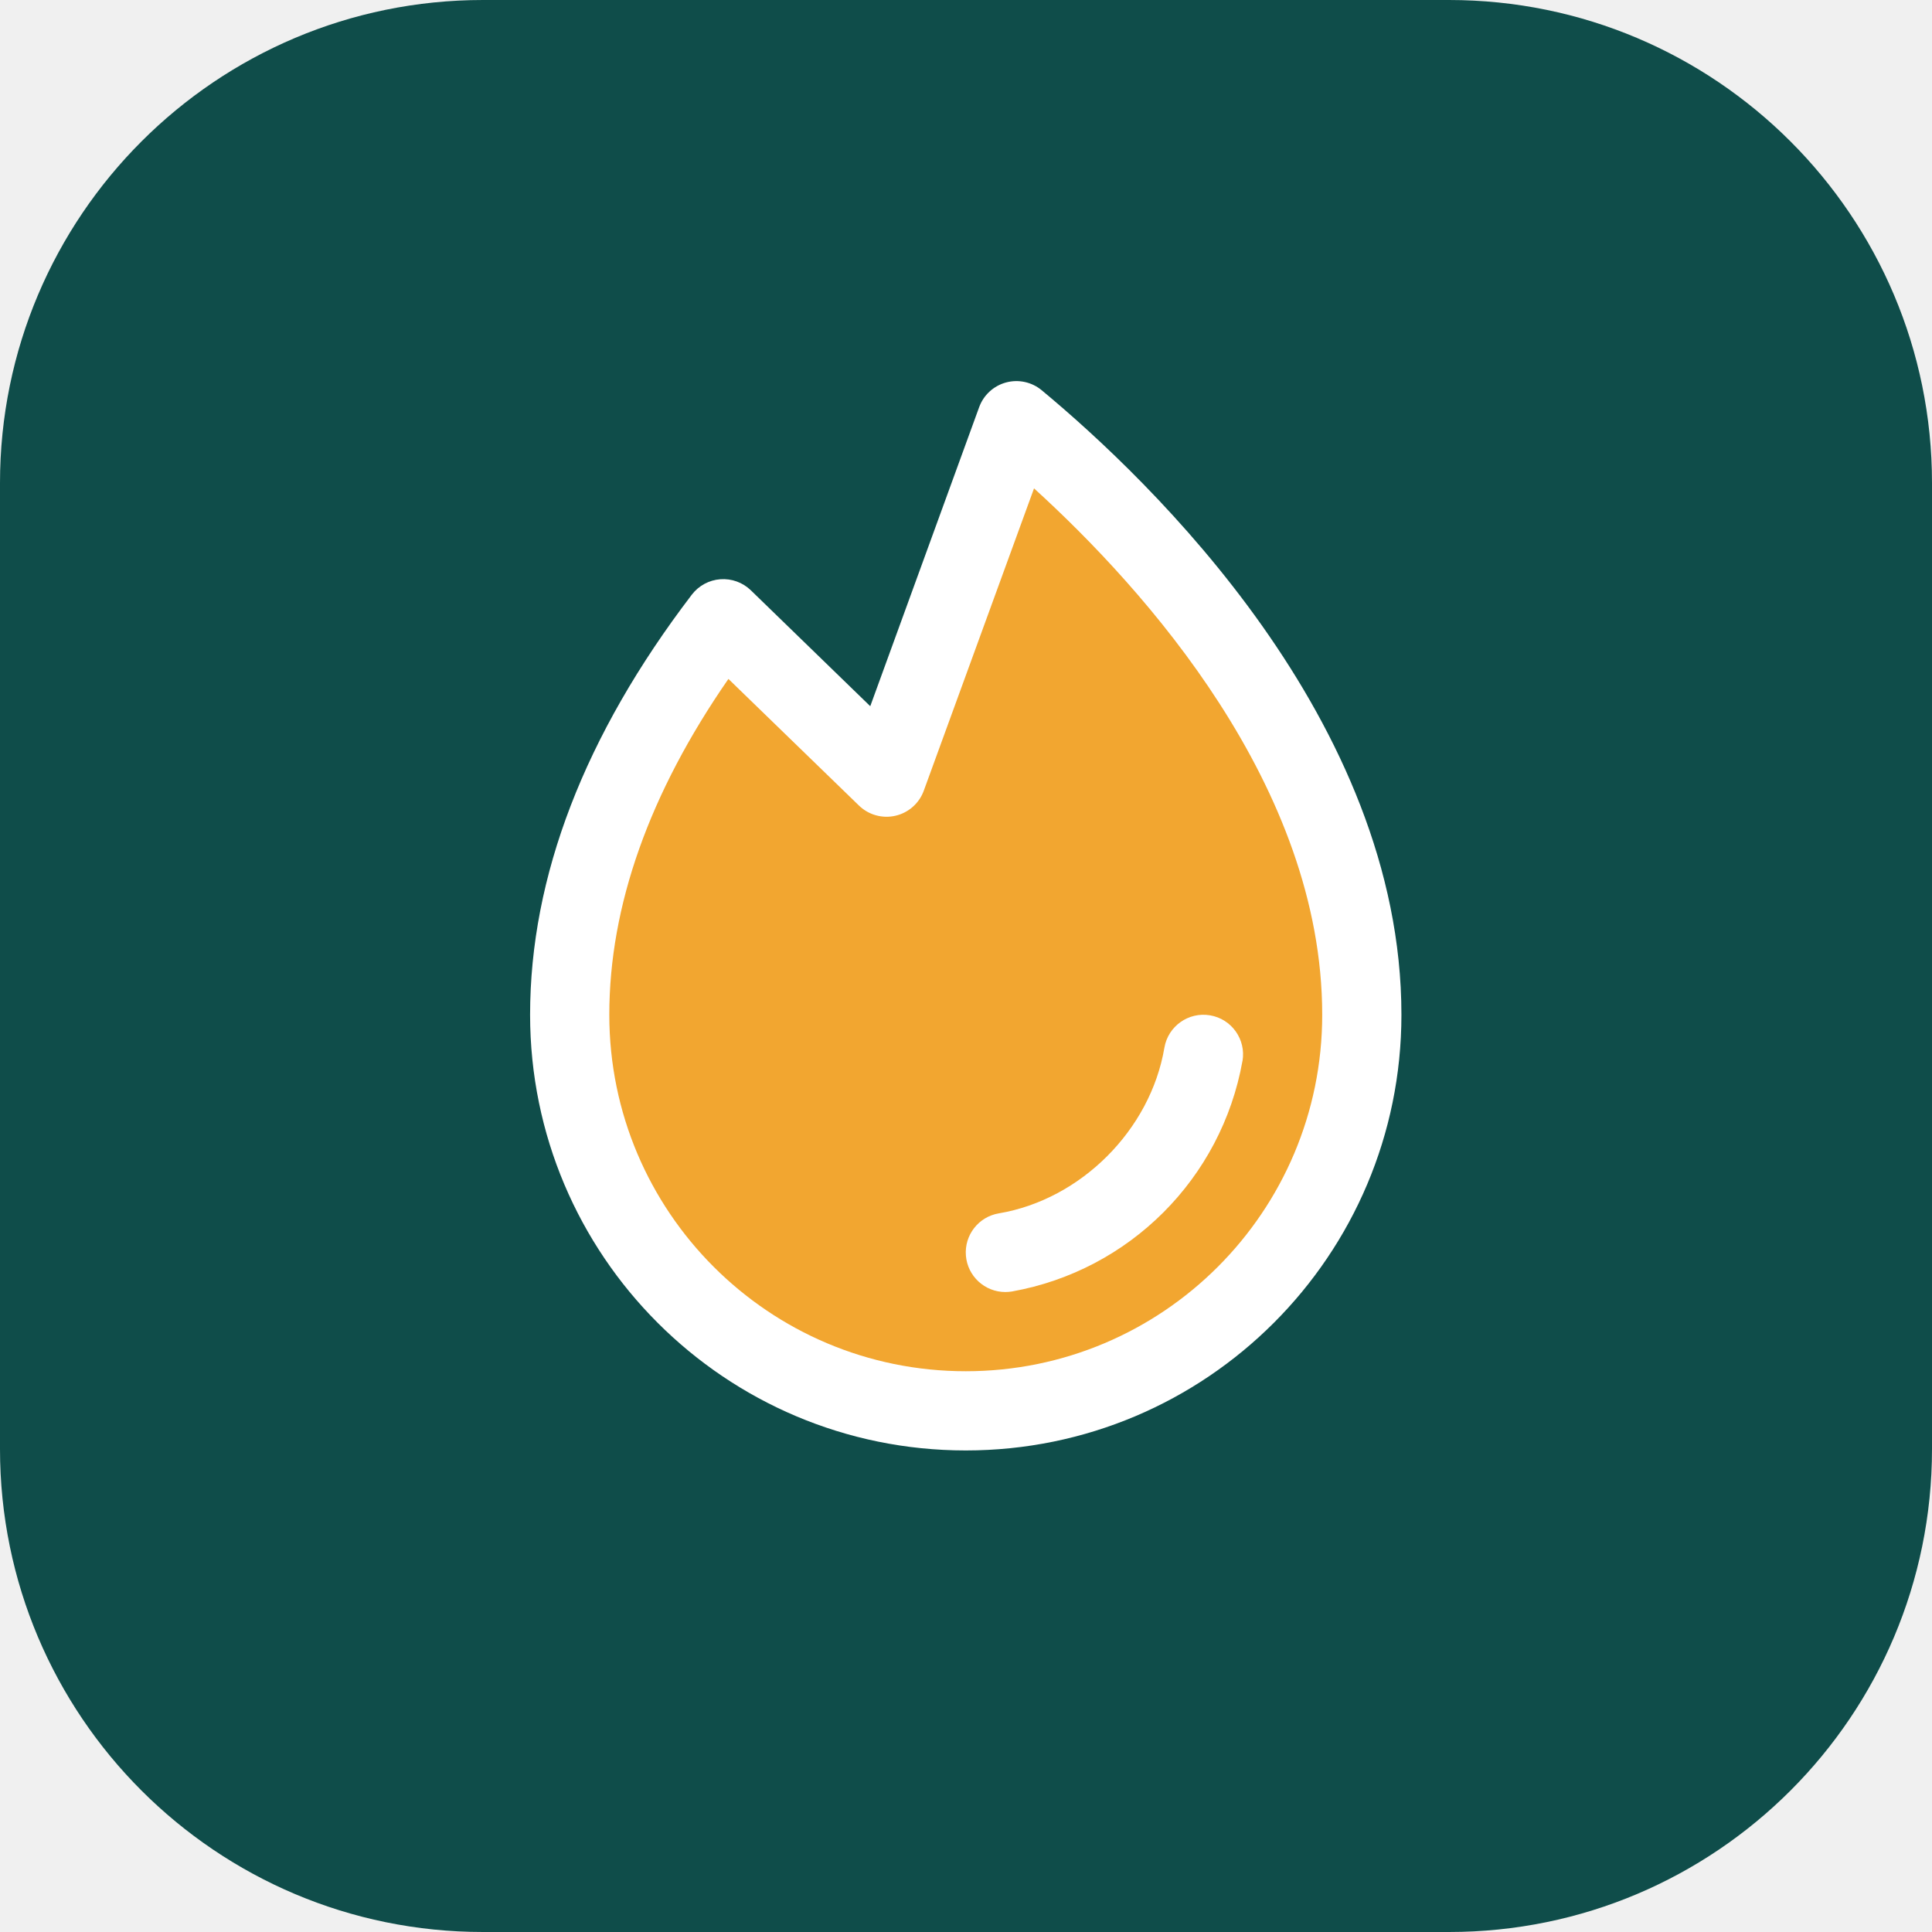
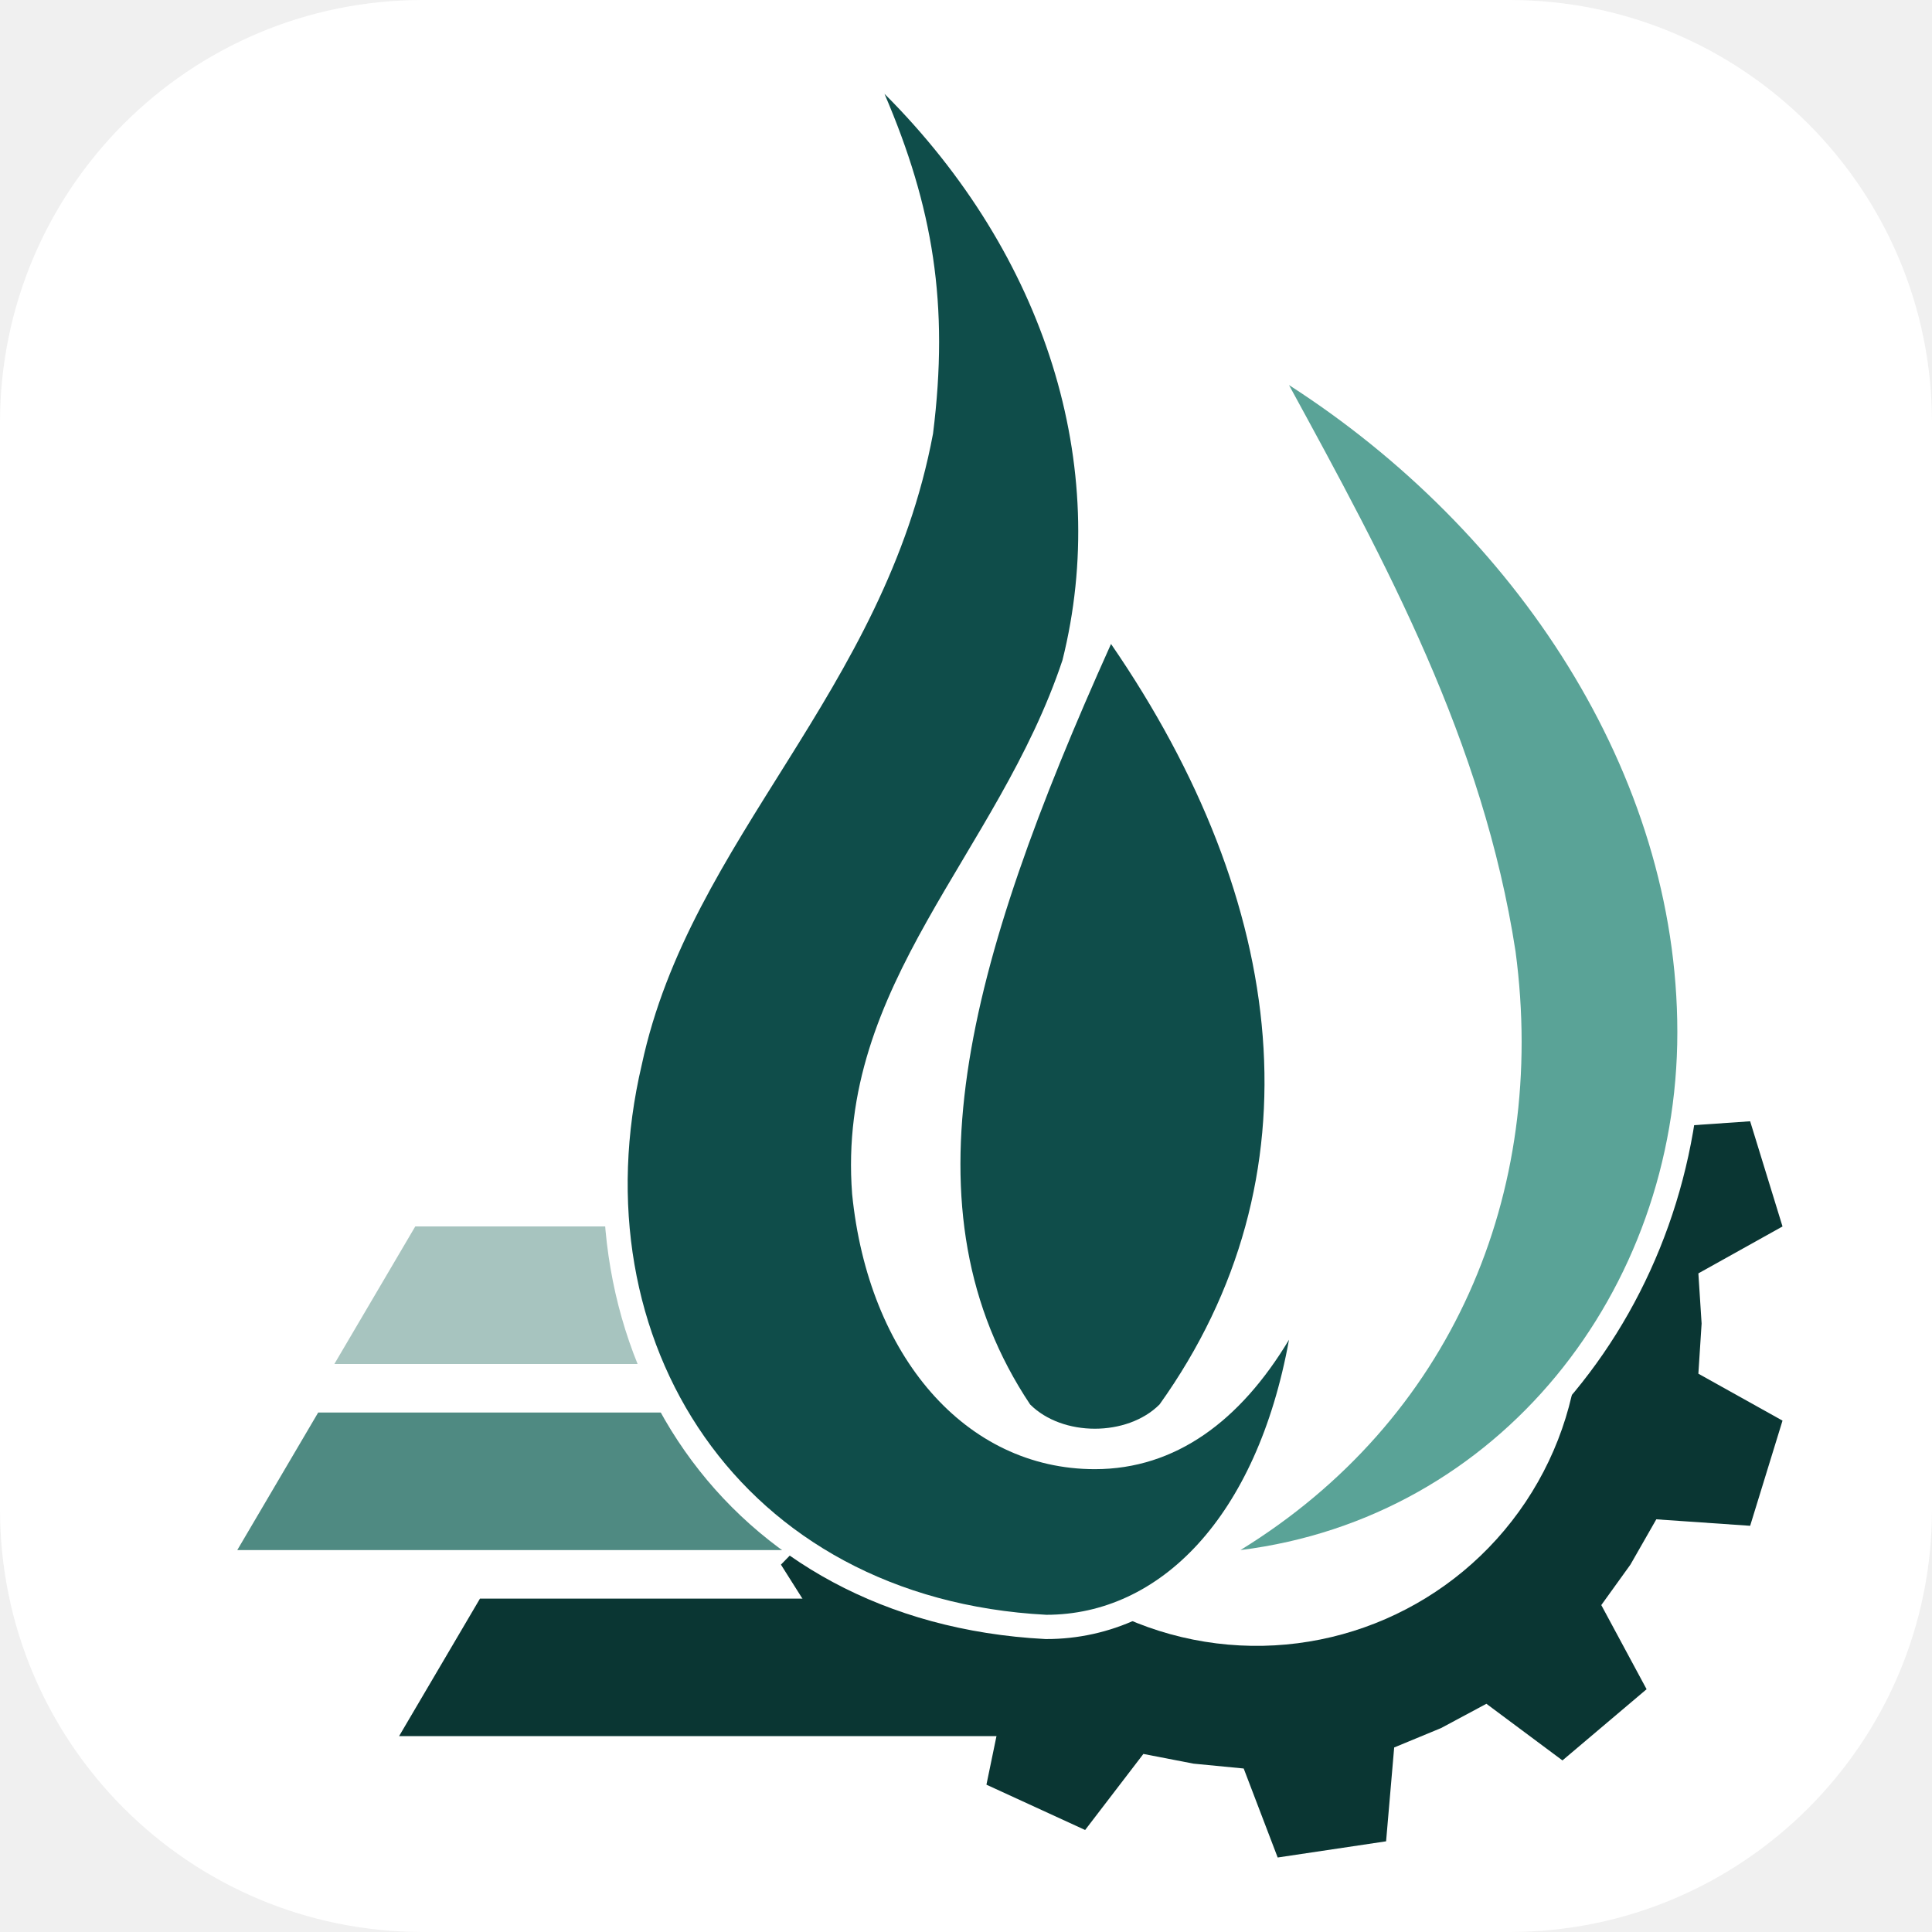
<svg xmlns="http://www.w3.org/2000/svg" viewBox="0 0 64 64">
-   <rect width="64" height="64" rx="16" fill="#0f4d4a" />
-   <g transform="translate(11 10) scale(.164)" fill="#ffffff">
-     <path d="M208,144a80,80,0,0,1-160,0c0-30.57,14.42-58.26,31-80l33,32,26.27-72C159.86,41.92,208,88.15,208,144Z" class="duo" style="fill:#f2a630" />
-     <path d="M183.89,153.34a57.6,57.6,0,0,1-46.56,46.55A8.75,8.75,0,0,1,136,200a8,8,0,0,1-1.32-15.89c16.57-2.79,30.63-16.85,33.44-33.45a8,8,0,0,1,15.78,2.68ZM216,144a88,88,0,0,1-176,0c0-27.92,11-56.47,32.66-84.85a8,8,0,0,1,11.93-.89l24.12,23.41,22-60.41a8,8,0,0,1,12.63-3.41C165.21,36,216,84.55,216,144Zm-16,0c0-46.09-35.79-85.92-58.21-106.33L119.52,98.74a8,8,0,0,1-13.09,3L80.06,76.16C64.09,99.21,56,122,56,144a72,72,0,0,0,144,0Z" />
+   <rect width="64" height="64" rx="14" fill="#ffffff" />
+   <g transform="translate(2.5 1.5) scale(.536)">
+     <path d="M90.0 68.4 L96.3 64.4 L97.7 66.9 L103.5 66.5 L105.5 73.0 L100.3 75.9 L100.5 79.0 L100.3 82.1 L105.5 85.0 L103.5 91.5 L97.7 91.1 L96.1 93.9 L94.3 96.4 L97.1 101.6 L91.9 106.0 L87.2 102.5 L84.4 104.0 L81.5 105.2 L81.0 111.0 L74.3 112.0 L72.2 106.5 L69.1 106.2 L66.0 105.6 L62.4 110.3 L56.3 107.5 L57.5 101.7 L55.0 99.8 L52.7 97.6 L47.2 99.6 L43.6 93.9 L47.7 89.7 L46.6 86.7 L46.4 86.1 L53.7 84.2 A20 20 0 1 0 90.0 68.4 Z" fill="#0a3633" />
+     <path d="M21 73 H43 V81.5 H16 Z" fill="#a7c4bf" />
+     <path d="M15 84.5 H47 V93 H10 Z" fill="#4f8a82" />
+     <path d="M25 96 H60 V104.5 H20 Z" fill="#0a3633" />
+     <path d="M72 93 C85 85 91 71 89 56 C87 43 81 32 75 21 C89 30 99 45 99 61 C99 77 88 91 72 93 Z" fill="#5aa397" stroke="#ffffff" stroke-width="3" paint-order="stroke" />
+     <path d="M60 97 C41 96 31 80 35 63 C38 49 50 40 53 24 C54 16 53 10 50 3 C60 13 64 26 61 38 C57 50 47 58 48 71 C49 81 55 88 63 88 C68 88 72 85 75 80 C73 91 67 97 60 97 Z" fill="#0f4d4a" stroke="#ffffff" stroke-width="3" paint-order="stroke" />
+     <path d="M59 84 C51 72 55 57 64 37 C75 53 77 70 67 84 C65 86 61 86 59 84 Z" fill="#0f4d4a" stroke="#ffffff" stroke-width="3" paint-order="stroke" />
  </g>
</svg>
